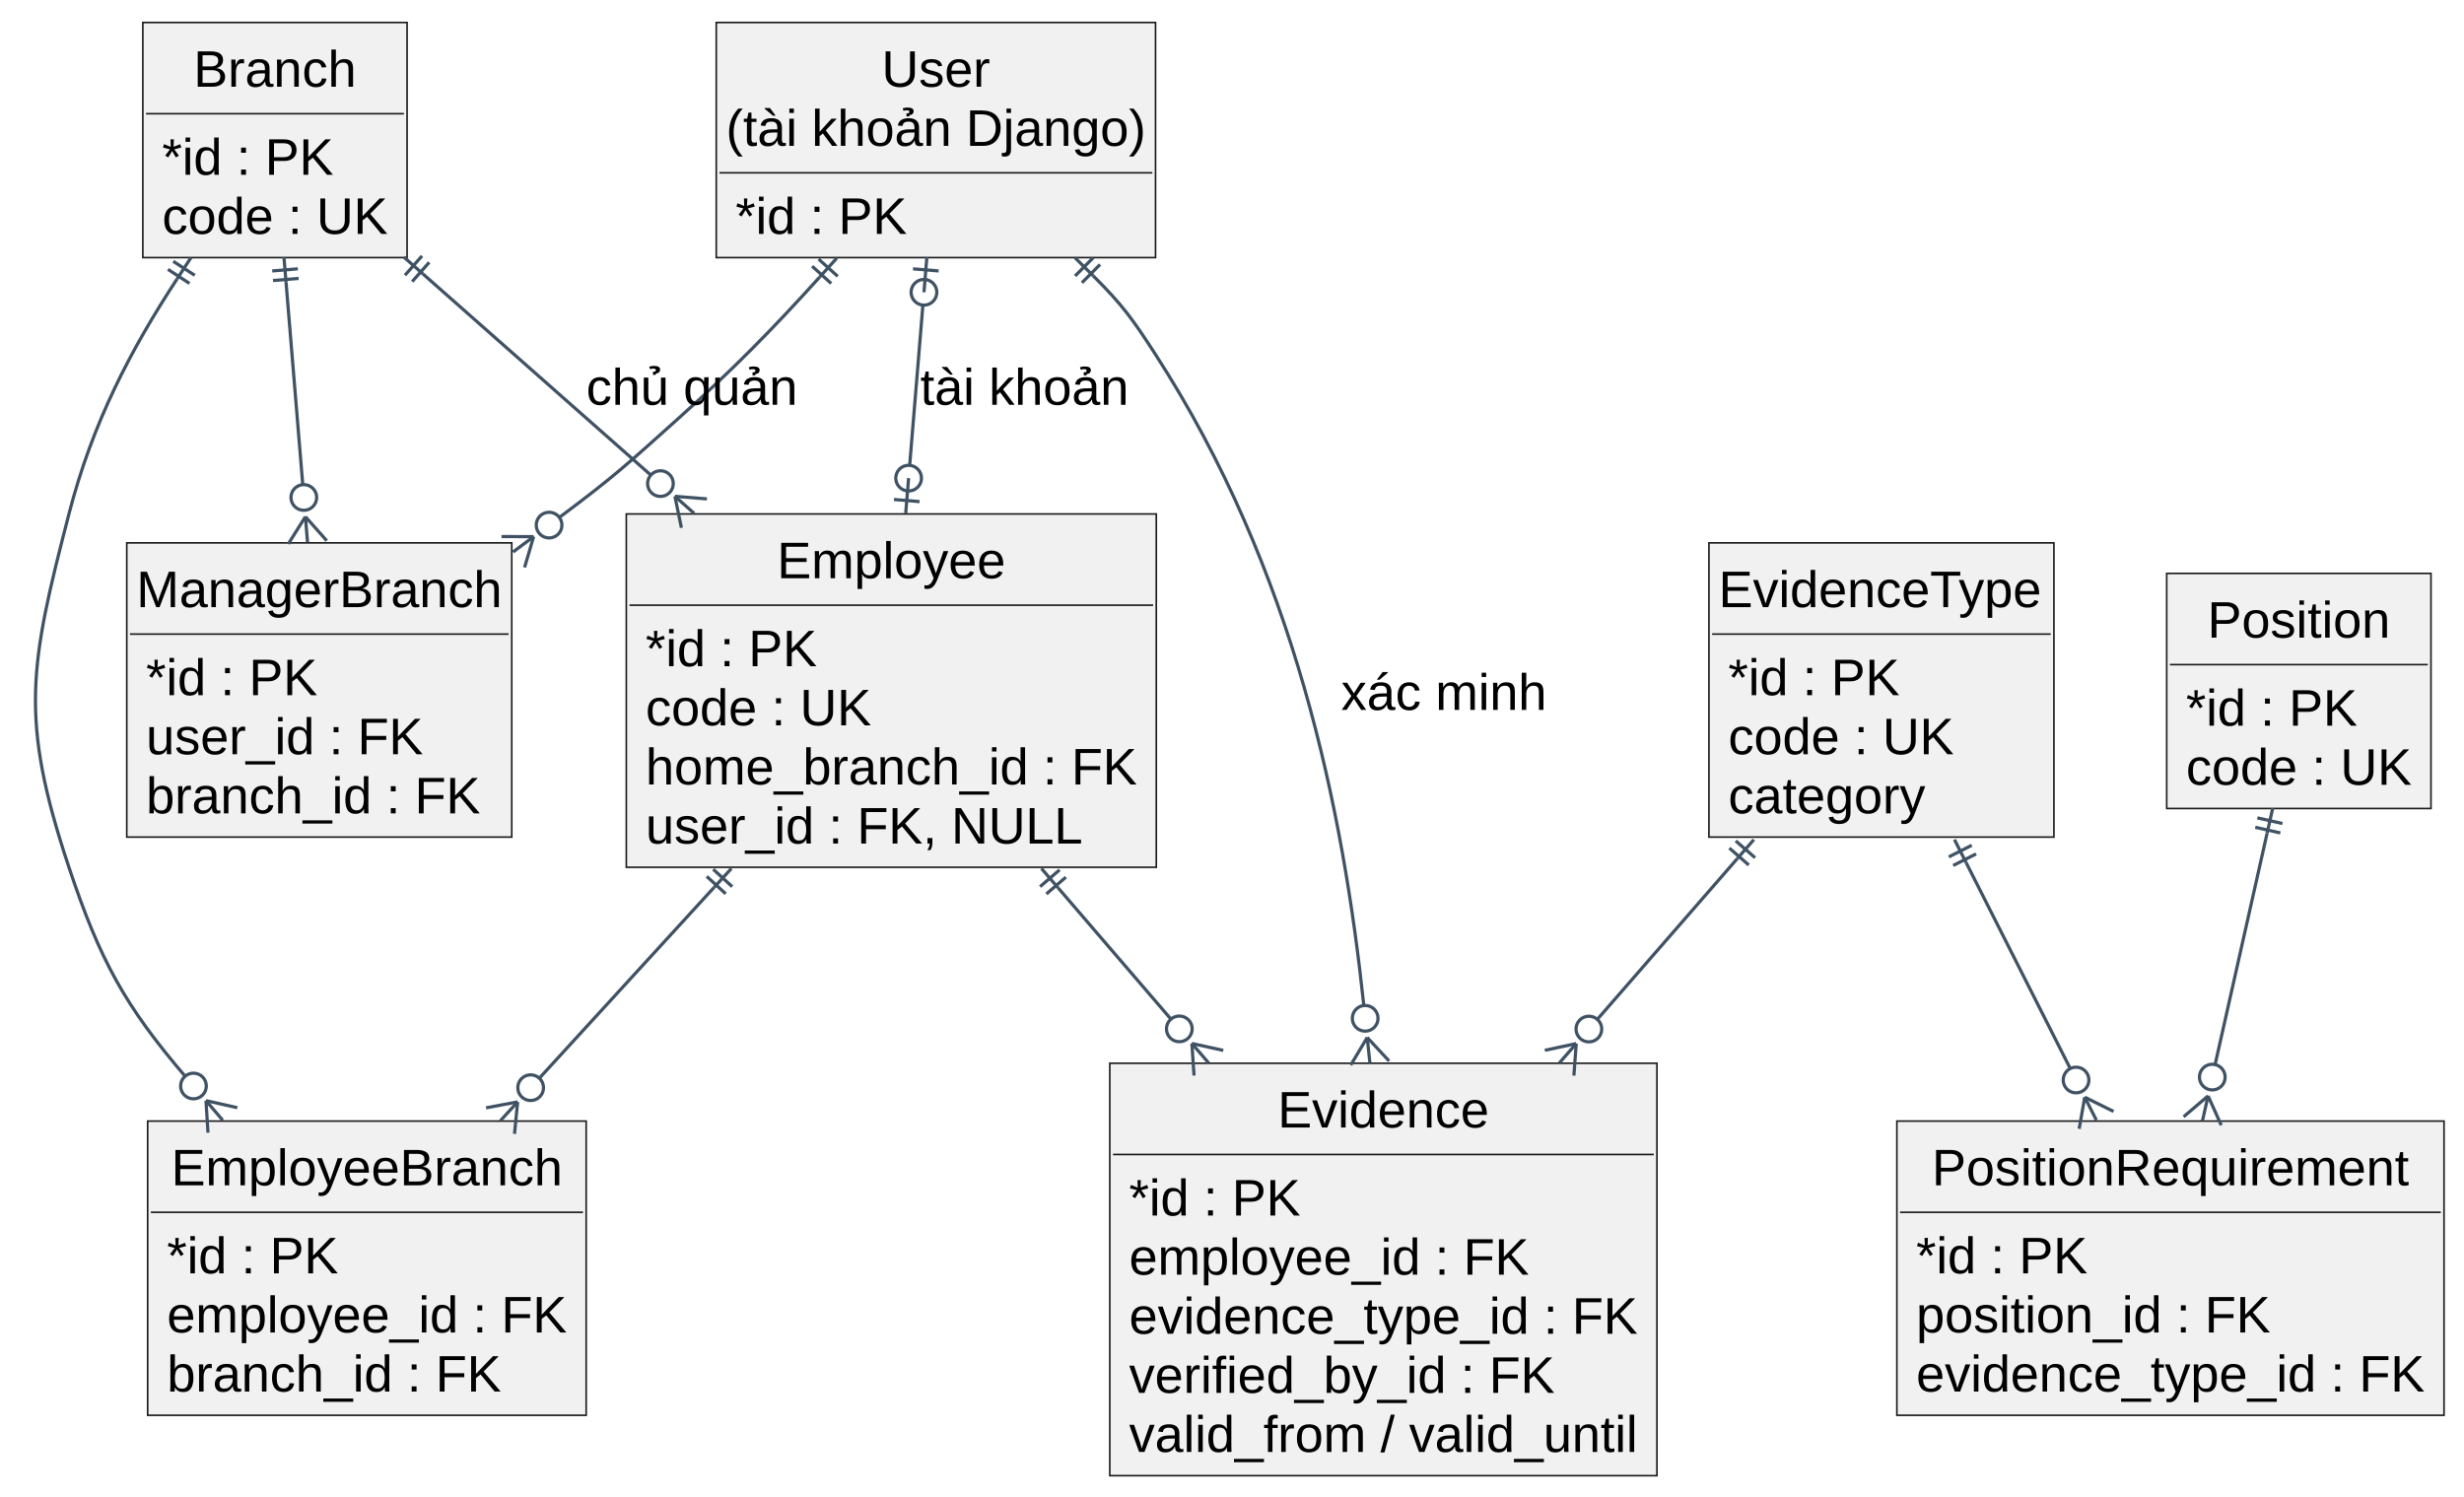
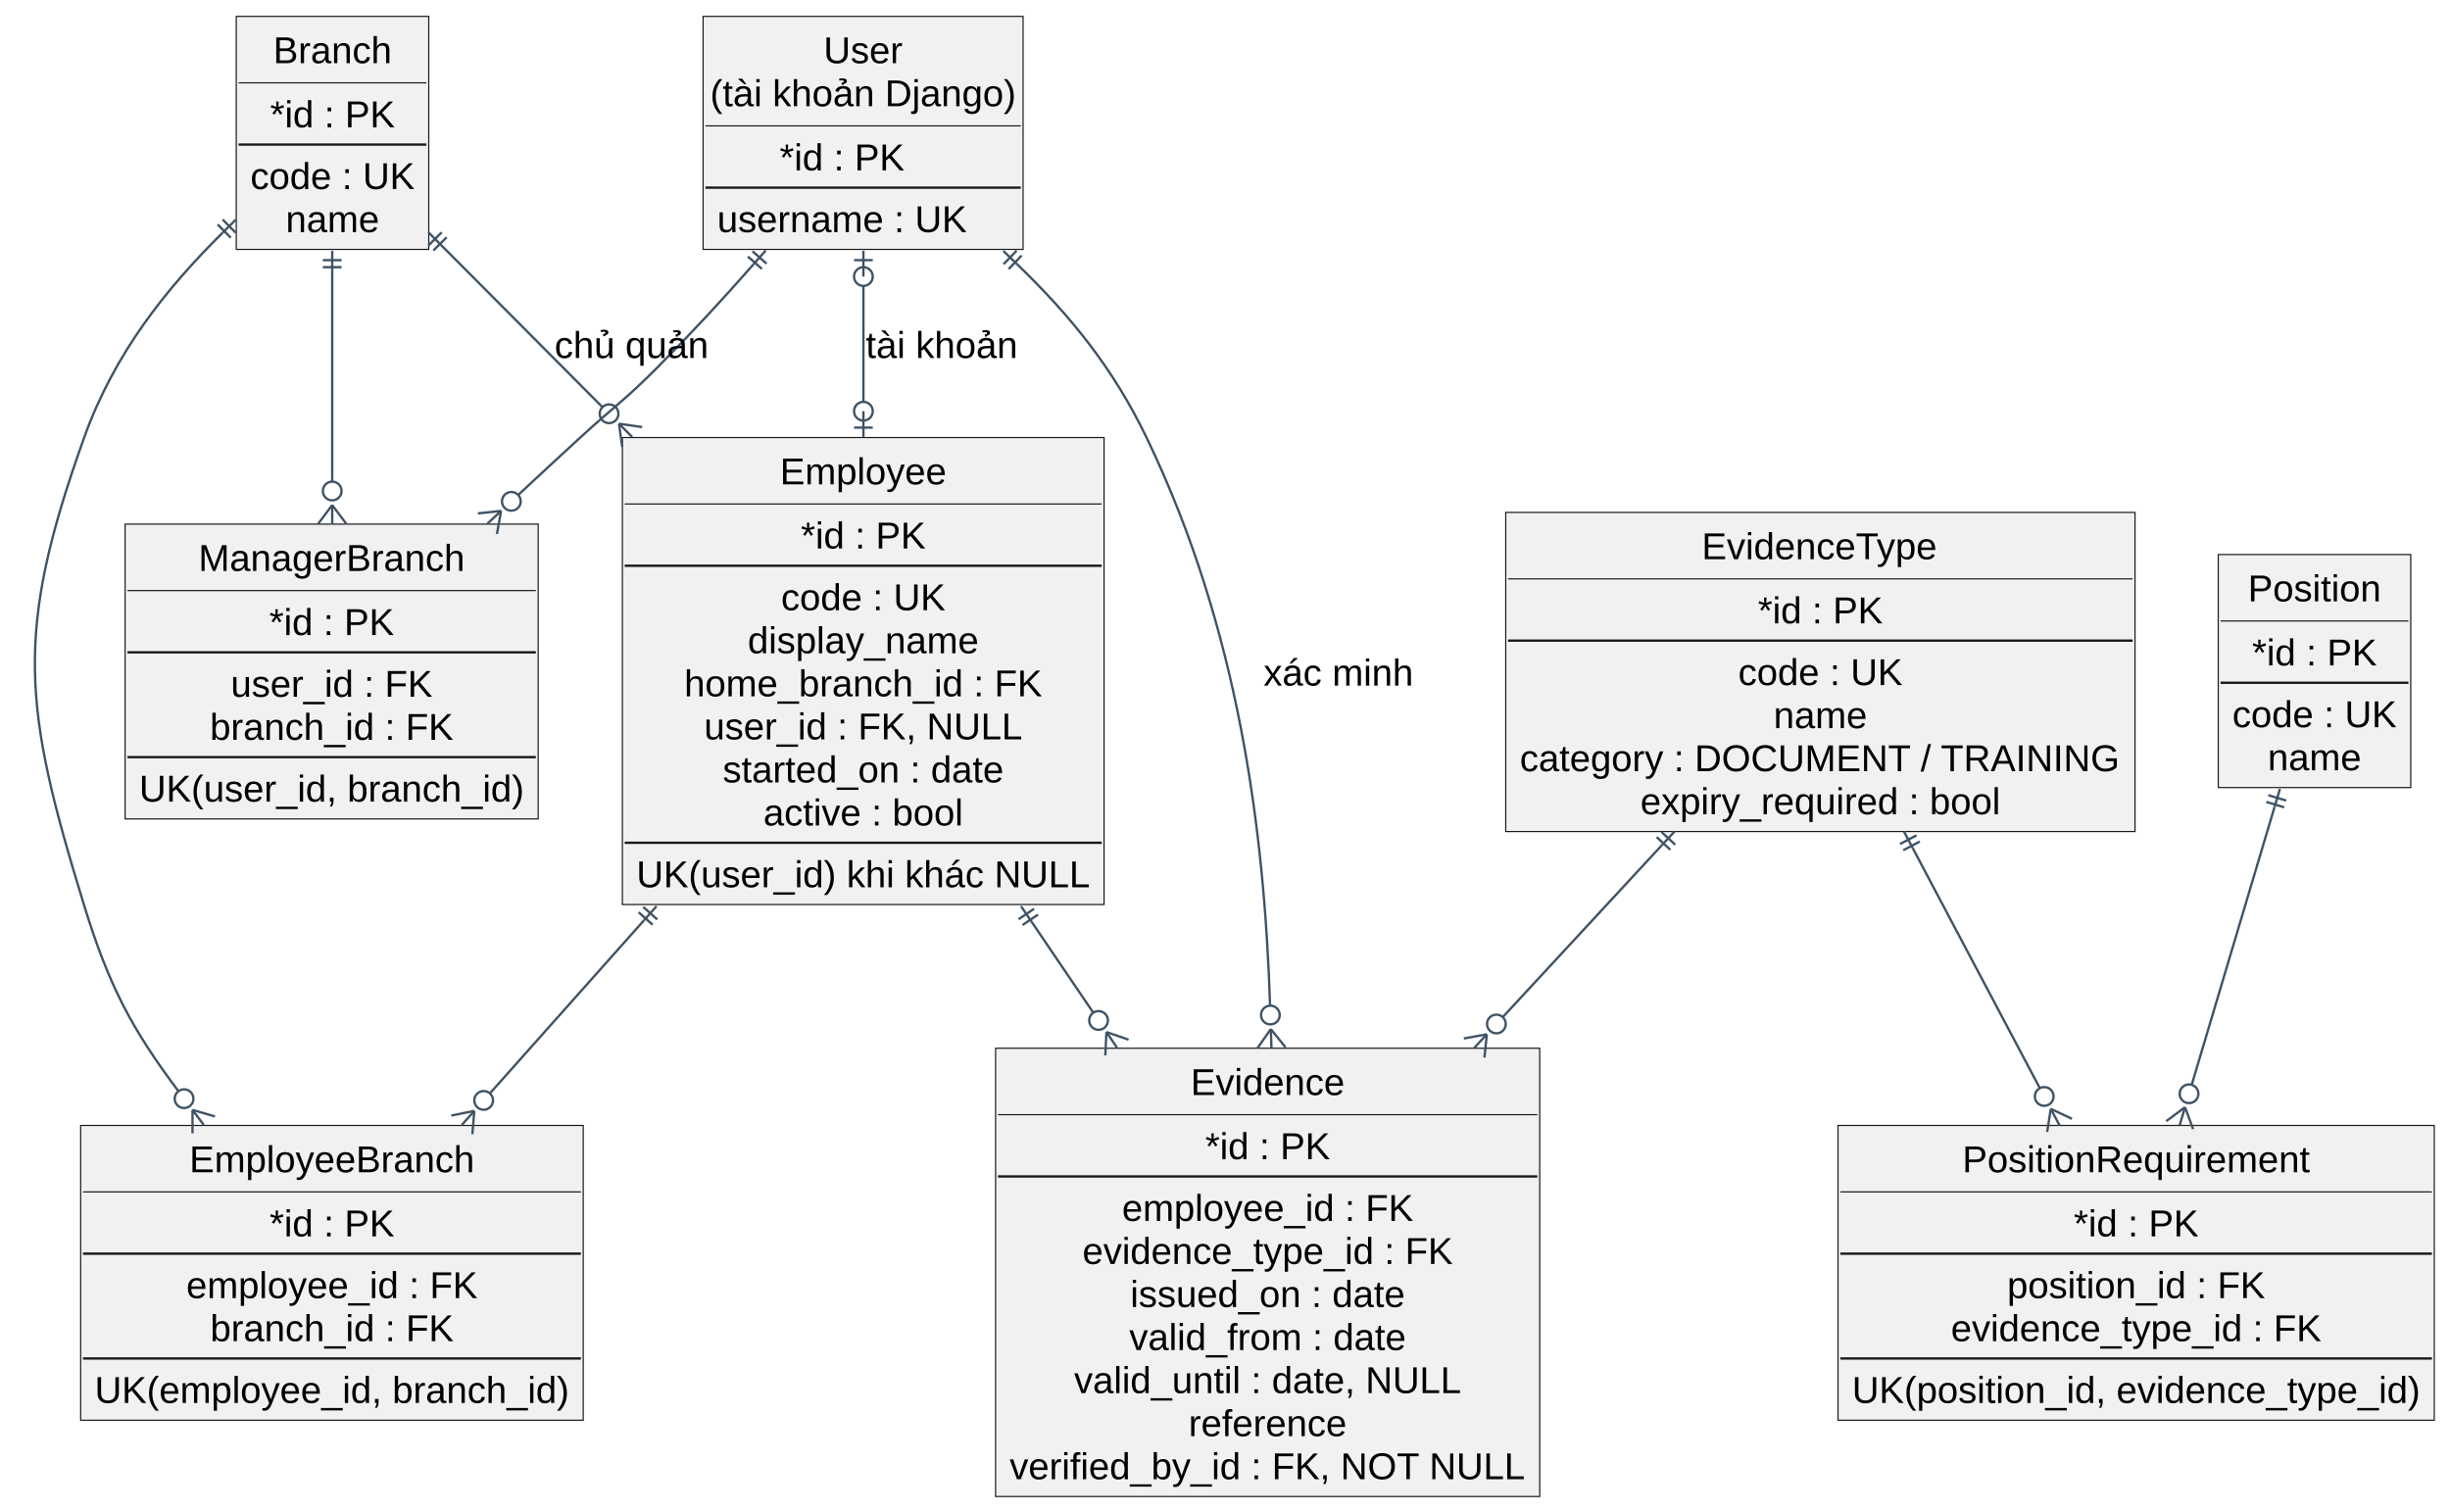
- <svg xmlns="http://www.w3.org/2000/svg" contentStyleType="text/css" data-diagram-type="CLASS" height="466px" preserveAspectRatio="none" style="width:767px;height:466px;background:#FFFFFF;" version="1.1" viewBox="0 0 767 466" width="767px" zoomAndPan="magnify">
+ <svg xmlns="http://www.w3.org/2000/svg" contentStyleType="text/css" data-diagram-type="CLASS" height="646px" preserveAspectRatio="none" style="width:1047px;height:646px;background:#FFFFFF;" version="1.1" viewBox="0 0 1047 646" width="1047px" zoomAndPan="magnify">
  <defs />
  <g>
-     <g class="entity" data-entity="U" data-source-line="16" data-uid="ent0002" id="entity_U">
-       <rect fill="#F1F1F1" height="73.195" style="stroke:#181818;stroke-width:0.5;" width="136.742" x="222.96" y="7" />
-       <text fill="#000000" font-family="Arial" font-size="16" lengthAdjust="spacing" textLength="33.781" x="274.44" y="27.008">User</text>
-       <text fill="#000000" font-family="Arial" font-size="16" lengthAdjust="spacing" textLength="130.742" x="225.96" y="45.406">(tài khoản Django)</text>
-       <line style="stroke:#181818;stroke-width:0.5;" x1="223.96" x2="358.702" y1="53.797" y2="53.797" />
-       <text fill="#000000" font-family="Arial" font-size="16" lengthAdjust="spacing" textLength="53.359" x="228.96" y="72.805">*id : PK</text>
-     </g>
-     <g class="entity" data-entity="Branch" data-source-line="19" data-uid="ent0003" id="entity_Branch">
-       <rect fill="#F1F1F1" height="73.195" style="stroke:#181818;stroke-width:0.5;" width="82.258" x="44.46" y="7" />
-       <text fill="#000000" font-family="Arial" font-size="16" lengthAdjust="spacing" textLength="50.695" x="60.241" y="27.008">Branch</text>
-       <line style="stroke:#181818;stroke-width:0.5;" x1="45.46" x2="125.718" y1="35.398" y2="35.398" />
-       <text fill="#000000" font-family="Arial" font-size="16" lengthAdjust="spacing" textLength="53.359" x="50.46" y="54.406">*id : PK</text>
-       <text fill="#000000" font-family="Arial" font-size="16" lengthAdjust="spacing" textLength="70.258" x="50.46" y="72.805">code : UK</text>
-     </g>
-     <g class="entity" data-entity="ManagerBranch" data-source-line="23" data-uid="ent0004" id="entity_ManagerBranch">
-       <rect fill="#F1F1F1" height="91.594" style="stroke:#181818;stroke-width:0.5;" width="119.844" x="39.46" y="169" />
-       <text fill="#000000" font-family="Arial" font-size="16" lengthAdjust="spacing" textLength="113.844" x="42.46" y="189.008">ManagerBranch</text>
-       <line style="stroke:#181818;stroke-width:0.5;" x1="40.46" x2="158.304" y1="197.398" y2="197.398" />
-       <text fill="#000000" font-family="Arial" font-size="16" lengthAdjust="spacing" textLength="53.359" x="45.46" y="216.406">*id : PK</text>
-       <text fill="#000000" font-family="Arial" font-size="16" lengthAdjust="spacing" textLength="86.258" x="45.46" y="234.805">user_id : FK</text>
-       <text fill="#000000" font-family="Arial" font-size="16" lengthAdjust="spacing" textLength="104.055" x="45.46" y="253.203">branch_id : FK</text>
-     </g>
-     <g class="entity" data-entity="Employee" data-source-line="28" data-uid="ent0005" id="entity_Employee">
-       <rect fill="#F1F1F1" height="109.992" style="stroke:#181818;stroke-width:0.5;" width="164.977" x="194.96" y="160" />
-       <text fill="#000000" font-family="Arial" font-size="16" lengthAdjust="spacing" textLength="71.148" x="241.874" y="180.008">Employee</text>
-       <line style="stroke:#181818;stroke-width:0.5;" x1="195.96" x2="358.937" y1="188.398" y2="188.398" />
-       <text fill="#000000" font-family="Arial" font-size="16" lengthAdjust="spacing" textLength="53.359" x="200.96" y="207.406">*id : PK</text>
-       <text fill="#000000" font-family="Arial" font-size="16" lengthAdjust="spacing" textLength="70.258" x="200.96" y="225.805">code : UK</text>
-       <text fill="#000000" font-family="Arial" font-size="16" lengthAdjust="spacing" textLength="152.977" x="200.96" y="244.203">home_branch_id : FK</text>
-       <text fill="#000000" font-family="Arial" font-size="16" lengthAdjust="spacing" textLength="136.055" x="200.96" y="262.602">user_id : FK, NULL</text>
-     </g>
-     <g class="entity" data-entity="EmployeeBranch" data-source-line="34" data-uid="ent0006" id="entity_EmployeeBranch">
-       <rect fill="#F1F1F1" height="91.594" style="stroke:#181818;stroke-width:0.5;" width="136.508" x="45.96" y="349" />
-       <text fill="#000000" font-family="Arial" font-size="16" lengthAdjust="spacing" textLength="121.844" x="53.292" y="369.008">EmployeeBranch</text>
-       <line style="stroke:#181818;stroke-width:0.5;" x1="46.96" x2="181.468" y1="377.398" y2="377.398" />
-       <text fill="#000000" font-family="Arial" font-size="16" lengthAdjust="spacing" textLength="53.359" x="51.96" y="396.406">*id : PK</text>
-       <text fill="#000000" font-family="Arial" font-size="16" lengthAdjust="spacing" textLength="124.508" x="51.96" y="414.805">employee_id : FK</text>
-       <text fill="#000000" font-family="Arial" font-size="16" lengthAdjust="spacing" textLength="104.055" x="51.96" y="433.203">branch_id : FK</text>
-     </g>
-     <g class="entity" data-entity="Evidence" data-source-line="39" data-uid="ent0007" id="entity_Evidence">
-       <rect fill="#F1F1F1" height="128.391" style="stroke:#181818;stroke-width:0.5;" width="170.32" x="345.46" y="331" />
-       <text fill="#000000" font-family="Arial" font-size="16" lengthAdjust="spacing" textLength="65.82" x="397.71" y="351.008">Evidence</text>
-       <line style="stroke:#181818;stroke-width:0.5;" x1="346.46" x2="514.78" y1="359.398" y2="359.398" />
-       <text fill="#000000" font-family="Arial" font-size="16" lengthAdjust="spacing" textLength="53.359" x="351.46" y="378.406">*id : PK</text>
-       <text fill="#000000" font-family="Arial" font-size="16" lengthAdjust="spacing" textLength="124.508" x="351.46" y="396.805">employee_id : FK</text>
-       <text fill="#000000" font-family="Arial" font-size="16" lengthAdjust="spacing" textLength="158.32" x="351.46" y="415.203">evidence_type_id : FK</text>
-       <text fill="#000000" font-family="Arial" font-size="16" lengthAdjust="spacing" textLength="132.508" x="351.46" y="433.602">verified_by_id : FK</text>
-       <text fill="#000000" font-family="Arial" font-size="16" lengthAdjust="spacing" textLength="158.297" x="351.46" y="452">valid_from / valid_until</text>
-     </g>
-     <g class="entity" data-entity="EvidenceType" data-source-line="46" data-uid="ent0008" id="entity_EvidenceType">
-       <rect fill="#F1F1F1" height="91.594" style="stroke:#181818;stroke-width:0.5;" width="107.391" x="531.96" y="169" />
-       <text fill="#000000" font-family="Arial" font-size="16" lengthAdjust="spacing" textLength="101.391" x="534.96" y="189.008">EvidenceType</text>
-       <line style="stroke:#181818;stroke-width:0.5;" x1="532.96" x2="638.351" y1="197.398" y2="197.398" />
-       <text fill="#000000" font-family="Arial" font-size="16" lengthAdjust="spacing" textLength="53.359" x="537.96" y="216.406">*id : PK</text>
-       <text fill="#000000" font-family="Arial" font-size="16" lengthAdjust="spacing" textLength="70.258" x="537.96" y="234.805">code : UK</text>
-       <text fill="#000000" font-family="Arial" font-size="16" lengthAdjust="spacing" textLength="61.367" x="537.96" y="253.203">category</text>
-     </g>
-     <g class="entity" data-entity="PositionRequirement" data-source-line="51" data-uid="ent0009" id="entity_PositionRequirement">
-       <rect fill="#F1F1F1" height="91.594" style="stroke:#181818;stroke-width:0.5;" width="170.32" x="590.46" y="349" />
-       <text fill="#000000" font-family="Arial" font-size="16" lengthAdjust="spacing" textLength="148.523" x="601.358" y="369.008">PositionRequirement</text>
-       <line style="stroke:#181818;stroke-width:0.5;" x1="591.46" x2="759.78" y1="377.398" y2="377.398" />
-       <text fill="#000000" font-family="Arial" font-size="16" lengthAdjust="spacing" textLength="53.359" x="596.46" y="396.406">*id : PK</text>
-       <text fill="#000000" font-family="Arial" font-size="16" lengthAdjust="spacing" textLength="110.281" x="596.46" y="414.805">position_id : FK</text>
-       <text fill="#000000" font-family="Arial" font-size="16" lengthAdjust="spacing" textLength="158.32" x="596.46" y="433.203">evidence_type_id : FK</text>
-     </g>
-     <g class="entity" data-entity="Position" data-source-line="56" data-uid="ent0010" id="entity_Position">
-       <rect fill="#F1F1F1" height="73.195" style="stroke:#181818;stroke-width:0.5;" width="82.258" x="674.46" y="178.5" />
-       <text fill="#000000" font-family="Arial" font-size="16" lengthAdjust="spacing" textLength="56.922" x="687.128" y="198.508">Position</text>
-       <line style="stroke:#181818;stroke-width:0.5;" x1="675.46" x2="755.718" y1="206.898" y2="206.898" />
-       <text fill="#000000" font-family="Arial" font-size="16" lengthAdjust="spacing" textLength="53.359" x="680.46" y="225.906">*id : PK</text>
-       <text fill="#000000" font-family="Arial" font-size="16" lengthAdjust="spacing" textLength="70.258" x="680.46" y="244.305">code : UK</text>
-     </g>
-     <g class="link" data-entity-1="U" data-entity-2="ManagerBranch" data-source-line="60" data-uid="lnk11" id="link_U_ManagerBranch">
-       <path codeLine="60" d="M255.105,86.304 C240.785,102.144 228.56,114.66 211.46,130 C195.35,144.44 191.337,148.236 174.127,161.076" fill="none" id="U-ManagerBranch" style="stroke:#3F5264;stroke-width:1;" />
-       <line style="stroke:#3F5264;stroke-width:1;" x1="254.82" x2="260.755" y1="80.655" y2="86.02" />
-       <line style="stroke:#3F5264;stroke-width:1;" x1="252.809" x2="258.743" y1="82.88" y2="88.245" />
-       <line style="stroke:#3F5264;stroke-width:1;" x1="255.105" x2="260.47" y1="86.304" y2="80.37" />
-       <line style="stroke:#3F5264;stroke-width:1;" x1="166.112" x2="163.288" y1="167.056" y2="176.649" />
-       <line style="stroke:#3F5264;stroke-width:1;" x1="166.112" x2="156.112" y1="167.056" y2="167.031" />
-       <line style="stroke:#3F5264;stroke-width:1;" x1="166.112" x2="159.7" y1="167.056" y2="171.84" />
-       <ellipse cx="170.921" cy="163.468" fill="none" rx="4" ry="4" style="stroke:#3F5264;stroke-width:1;" />
-     </g>
-     <g class="link" data-entity-1="Branch" data-entity-2="ManagerBranch" data-source-line="61" data-uid="lnk12" id="link_Branch_ManagerBranch">
-       <path codeLine="61" d="M89.051,88.003 C91.191,113.823 91.946,123.071 94.246,150.881" fill="none" id="Branch-ManagerBranch" style="stroke:#3F5264;stroke-width:1;" />
-       <line style="stroke:#3F5264;stroke-width:1;" x1="84.734" x2="92.707" y1="84.347" y2="83.686" />
-       <line style="stroke:#3F5264;stroke-width:1;" x1="84.982" x2="92.954" y1="87.337" y2="86.676" />
-       <line style="stroke:#3F5264;stroke-width:1;" x1="89.051" x2="88.39" y1="88.003" y2="80.03" />
-       <line style="stroke:#3F5264;stroke-width:1;" x1="95.071" x2="101.71" y1="160.847" y2="168.326" />
-       <line style="stroke:#3F5264;stroke-width:1;" x1="95.071" x2="89.75" y1="160.847" y2="169.315" />
-       <line style="stroke:#3F5264;stroke-width:1;" x1="95.071" x2="95.73" y1="160.847" y2="168.82" />
-       <ellipse cx="94.576" cy="154.868" fill="none" rx="4" ry="4" style="stroke:#3F5264;stroke-width:1;" />
-     </g>
-     <g class="link" data-entity-1="U" data-entity-2="Employee" data-source-line="62" data-uid="lnk13" id="link_U_Employee">
-       <path codeLine="62" d="M287.284,94.979 C285.375,118.089 285.327,118.761 283.167,144.861" fill="none" id="U-Employee" style="stroke:#3F5264;stroke-width:1;" />
-       <line style="stroke:#3F5264;stroke-width:1;" x1="287.614" x2="288.52" y1="90.993" y2="80.03" />
-       <ellipse cx="287.614" cy="90.993" fill="none" rx="4" ry="4" style="stroke:#3F5264;stroke-width:1;" />
-       <line style="stroke:#3F5264;stroke-width:1;" x1="284.204" x2="292.177" y1="83.687" y2="84.346" />
-       <line style="stroke:#3F5264;stroke-width:1;" x1="282.837" x2="281.93" y1="148.847" y2="159.81" />
-       <ellipse cx="282.837" cy="148.847" fill="none" rx="4" ry="4" style="stroke:#3F5264;stroke-width:1;" />
-       <line style="stroke:#3F5264;stroke-width:1;" x1="286.246" x2="278.274" y1="156.154" y2="155.494" />
-       <text fill="#000000" font-family="Arial" font-size="16" lengthAdjust="spacing" textLength="64.938" x="286.46" y="126.008">tài khoản</text>
-     </g>
-     <g class="link" data-entity-1="Branch" data-entity-2="Employee" data-source-line="63" data-uid="lnk14" id="link_Branch_Employee">
-       <path codeLine="63" d="M131.707,85.325 C157.877,108.435 173.015,121.799 202.585,147.899" fill="none" id="Branch-Employee" style="stroke:#3F5264;stroke-width:1;" />
-       <line style="stroke:#3F5264;stroke-width:1;" x1="126.061" x2="131.356" y1="85.676" y2="79.679" />
-       <line style="stroke:#3F5264;stroke-width:1;" x1="128.309" x2="133.605" y1="87.662" y2="81.665" />
-       <line style="stroke:#3F5264;stroke-width:1;" x1="131.707" x2="125.71" y1="85.325" y2="80.03" />
-       <line style="stroke:#3F5264;stroke-width:1;" x1="210.082" x2="220.05" y1="154.516" y2="155.312" />
-       <line style="stroke:#3F5264;stroke-width:1;" x1="210.082" x2="212.109" y1="154.516" y2="164.308" />
-       <line style="stroke:#3F5264;stroke-width:1;" x1="210.082" x2="216.08" y1="154.516" y2="159.81" />
-       <ellipse cx="205.584" cy="150.546" fill="none" rx="4" ry="4" style="stroke:#3F5264;stroke-width:1;" />
-       <text fill="#000000" font-family="Arial" font-size="16" lengthAdjust="spacing" textLength="65.836" x="182.46" y="126.008">chủ quản</text>
-     </g>
-     <g class="link" data-entity-1="Employee" data-entity-2="EmployeeBranch" data-source-line="64" data-uid="lnk15" id="link_Employee_EmployeeBranch">
-       <path codeLine="64" d="M222.267,276.27 C199.237,301.42 189.757,311.776 167.887,335.656" fill="none" id="Employee-EmployeeBranch" style="stroke:#3F5264;stroke-width:1;" />
-       <line style="stroke:#3F5264;stroke-width:1;" x1="222.019" x2="227.919" y1="270.619" y2="276.021" />
-       <line style="stroke:#3F5264;stroke-width:1;" x1="219.993" x2="225.893" y1="272.831" y2="278.234" />
-       <line style="stroke:#3F5264;stroke-width:1;" x1="222.267" x2="227.67" y1="276.27" y2="270.37" />
-       <line style="stroke:#3F5264;stroke-width:1;" x1="161.133" x2="160.155" y1="343.03" y2="352.982" />
-       <line style="stroke:#3F5264;stroke-width:1;" x1="161.133" x2="151.305" y1="343.03" y2="344.878" />
-       <line style="stroke:#3F5264;stroke-width:1;" x1="161.133" x2="155.73" y1="343.03" y2="348.93" />
-       <ellipse cx="165.185" cy="338.606" fill="none" rx="4" ry="4" style="stroke:#3F5264;stroke-width:1;" />
-     </g>
-     <g class="link" data-entity-1="Branch" data-entity-2="EmployeeBranch" data-source-line="65" data-uid="lnk16" id="link_Branch_EmployeeBranch">
-       <path codeLine="65" d="M55.085,86.878 C40.805,108.738 28.89,131.26 21.46,160 C9.22,207.33 6,223.62 21.46,270 C31.16,299.1 38.974,313.189 57.624,335.039" fill="none" id="Branch-EmployeeBranch" style="stroke:#3F5264;stroke-width:1;" />
-       <line style="stroke:#3F5264;stroke-width:1;" x1="53.924" x2="60.621" y1="81.341" y2="85.716" />
-       <line style="stroke:#3F5264;stroke-width:1;" x1="52.283" x2="58.98" y1="83.853" y2="88.228" />
-       <line style="stroke:#3F5264;stroke-width:1;" x1="55.085" x2="59.46" y1="86.878" y2="80.18" />
-       <line style="stroke:#3F5264;stroke-width:1;" x1="64.116" x2="73.874" y1="342.645" y2="344.835" />
-       <line style="stroke:#3F5264;stroke-width:1;" x1="64.116" x2="64.746" y1="342.645" y2="352.625" />
-       <line style="stroke:#3F5264;stroke-width:1;" x1="64.116" x2="69.31" y1="342.645" y2="348.73" />
-       <ellipse cx="60.221" cy="338.082" fill="none" rx="4" ry="4" style="stroke:#3F5264;stroke-width:1;" />
-     </g>
-     <g class="link" data-entity-1="Employee" data-entity-2="Evidence" data-source-line="66" data-uid="lnk17" id="link_Employee_Evidence">
-       <path codeLine="66" d="M329.406,276.436 C345.846,295.556 347.494,297.492 364.494,317.262" fill="none" id="Employee-Evidence" style="stroke:#3F5264;stroke-width:1;" />
-       <line style="stroke:#3F5264;stroke-width:1;" x1="323.765" x2="329.831" y1="276.011" y2="270.795" />
-       <line style="stroke:#3F5264;stroke-width:1;" x1="325.721" x2="331.787" y1="278.286" y2="273.07" />
-       <line style="stroke:#3F5264;stroke-width:1;" x1="329.406" x2="324.19" y1="276.436" y2="270.37" />
-       <line style="stroke:#3F5264;stroke-width:1;" x1="371.014" x2="380.779" y1="324.844" y2="326.998" />
-       <line style="stroke:#3F5264;stroke-width:1;" x1="371.014" x2="371.681" y1="324.844" y2="334.822" />
-       <line style="stroke:#3F5264;stroke-width:1;" x1="371.014" x2="376.23" y1="324.844" y2="330.91" />
-       <ellipse cx="367.102" cy="320.295" fill="none" rx="4" ry="4" style="stroke:#3F5264;stroke-width:1;" />
-     </g>
-     <g class="link" data-entity-1="U" data-entity-2="Evidence" data-source-line="67" data-uid="lnk18" id="link_U_Evidence">
-       <path codeLine="67" d="M340.316,85.888 C349.386,94.898 352.6,99.41 359.46,110 C403.19,177.5 418.083,252.17 424.533,313.03" fill="none" id="U-Evidence" style="stroke:#3F5264;stroke-width:1;" />
-       <line style="stroke:#3F5264;stroke-width:1;" x1="334.659" x2="340.297" y1="85.907" y2="80.231" />
-       <line style="stroke:#3F5264;stroke-width:1;" x1="336.787" x2="342.425" y1="88.021" y2="82.346" />
-       <line style="stroke:#3F5264;stroke-width:1;" x1="340.316" x2="334.64" y1="85.888" y2="80.25" />
-       <line style="stroke:#3F5264;stroke-width:1;" x1="425.587" x2="432.397" y1="322.975" y2="330.298" />
-       <line style="stroke:#3F5264;stroke-width:1;" x1="425.587" x2="420.463" y1="322.975" y2="331.562" />
-       <line style="stroke:#3F5264;stroke-width:1;" x1="425.587" x2="426.43" y1="322.975" y2="330.93" />
-       <ellipse cx="424.954" cy="317.008" fill="none" rx="4" ry="4" style="stroke:#3F5264;stroke-width:1;" />
-       <text fill="#000000" font-family="Arial" font-size="16" lengthAdjust="spacing" textLength="64.023" x="417.46" y="221.008">xác minh</text>
-     </g>
-     <g class="link" data-entity-1="EvidenceType" data-entity-2="Evidence" data-source-line="68" data-uid="lnk19" id="link_EvidenceType_Evidence">
-       <path codeLine="68" d="M540.687,267.413 C522.307,288.524 517.199,294.384 497.219,317.334" fill="none" id="EvidenceType-Evidence" style="stroke:#3F5264;stroke-width:1;" />
-       <line style="stroke:#3F5264;stroke-width:1;" x1="540.297" x2="546.33" y1="261.77" y2="267.023" />
-       <line style="stroke:#3F5264;stroke-width:1;" x1="538.327" x2="544.36" y1="264.033" y2="269.286" />
-       <line style="stroke:#3F5264;stroke-width:1;" x1="540.687" x2="545.94" y1="267.413" y2="261.38" />
-       <line style="stroke:#3F5264;stroke-width:1;" x1="490.653" x2="489.925" y1="324.876" y2="334.85" />
-       <line style="stroke:#3F5264;stroke-width:1;" x1="490.653" x2="480.875" y1="324.876" y2="326.97" />
-       <line style="stroke:#3F5264;stroke-width:1;" x1="490.653" x2="485.4" y1="324.876" y2="330.91" />
-       <ellipse cx="494.593" cy="320.351" fill="none" rx="4" ry="4" style="stroke:#3F5264;stroke-width:1;" />
-     </g>
-     <g class="link" data-entity-1="EvidenceType" data-entity-2="PositionRequirement" data-source-line="69" data-uid="lnk20" id="link_EvidenceType_PositionRequirement">
-       <path codeLine="69" d="M612.01,268.519 C625.55,295.299 630.896,305.878 644.436,332.648" fill="none" id="EvidenceType-PositionRequirement" style="stroke:#3F5264;stroke-width:1;" />
-       <line style="stroke:#3F5264;stroke-width:1;" x1="606.635" x2="613.774" y1="266.755" y2="263.145" />
-       <line style="stroke:#3F5264;stroke-width:1;" x1="607.989" x2="615.128" y1="269.432" y2="265.822" />
-       <line style="stroke:#3F5264;stroke-width:1;" x1="612.01" x2="608.4" y1="268.519" y2="261.38" />
-       <line style="stroke:#3F5264;stroke-width:1;" x1="648.949" x2="657.914" y1="341.571" y2="346.002" />
-       <line style="stroke:#3F5264;stroke-width:1;" x1="648.949" x2="647.206" y1="341.571" y2="351.418" />
-       <line style="stroke:#3F5264;stroke-width:1;" x1="648.949" x2="652.56" y1="341.571" y2="348.71" />
-       <ellipse cx="646.241" cy="336.217" fill="none" rx="4" ry="4" style="stroke:#3F5264;stroke-width:1;" />
-     </g>
-     <g class="link" data-entity-1="Position" data-entity-2="PositionRequirement" data-source-line="70" data-uid="lnk21" id="link_Position_PositionRequirement">
-       <path codeLine="70" d="M705.707,259.396 C699.417,287.396 696.305,301.228 689.525,331.408" fill="none" id="Position-PositionRequirement" style="stroke:#3F5264;stroke-width:1;" />
-       <line style="stroke:#3F5264;stroke-width:1;" x1="702.681" x2="710.486" y1="254.616" y2="256.37" />
-       <line style="stroke:#3F5264;stroke-width:1;" x1="702.023" x2="709.828" y1="257.543" y2="259.296" />
-       <line style="stroke:#3F5264;stroke-width:1;" x1="705.707" x2="707.46" y1="259.396" y2="251.59" />
-       <line style="stroke:#3F5264;stroke-width:1;" x1="687.333" x2="691.434" y1="341.164" y2="350.285" />
-       <line style="stroke:#3F5264;stroke-width:1;" x1="687.333" x2="679.726" y1="341.164" y2="347.655" />
-       <line style="stroke:#3F5264;stroke-width:1;" x1="687.333" x2="685.58" y1="341.164" y2="348.97" />
-       <ellipse cx="688.649" cy="335.31" fill="none" rx="4" ry="4" style="stroke:#3F5264;stroke-width:1;" />
+     <g class="entity" data-entity="U" data-source-line="19" data-uid="ent0002" id="entity_U">
+       <rect fill="#F1F1F1" height="99.594" style="stroke:#181818;stroke-width:0.5;" width="136.742" x="300.47" y="7" />
+       <text fill="#000000" font-family="Arial" font-size="16" lengthAdjust="spacing" textLength="33.781" x="351.95" y="27.008">User</text>
+       <text fill="#000000" font-family="Arial" font-size="16" lengthAdjust="spacing" textLength="130.742" x="303.47" y="45.406">(tài khoản Django)</text>
+       <line style="stroke:#181818;stroke-width:0.5;" x1="301.47" x2="436.212" y1="53.797" y2="53.797" />
+       <text fill="#000000" font-family="Arial" font-size="16" lengthAdjust="spacing" textLength="53.359" x="333.146" y="72.805">*id : PK</text>
+       <line style="stroke:#181818;stroke-width:1;" x1="301.47" x2="436.212" y1="80.195" y2="80.195" />
+       <text fill="#000000" font-family="Arial" font-size="16" lengthAdjust="spacing" textLength="106.711" x="306.47" y="99.203">username : UK</text>
+     </g>
+     <g class="entity" data-entity="Branch" data-source-line="24" data-uid="ent0003" id="entity_Branch">
+       <rect fill="#F1F1F1" height="99.594" style="stroke:#181818;stroke-width:0.5;" width="82.258" x="100.97" y="7" />
+       <text fill="#000000" font-family="Arial" font-size="16" lengthAdjust="spacing" textLength="50.695" x="116.751" y="27.008">Branch</text>
+       <line style="stroke:#181818;stroke-width:0.5;" x1="101.97" x2="182.228" y1="35.398" y2="35.398" />
+       <text fill="#000000" font-family="Arial" font-size="16" lengthAdjust="spacing" textLength="53.359" x="115.419" y="54.406">*id : PK</text>
+       <line style="stroke:#181818;stroke-width:1;" x1="101.97" x2="182.228" y1="61.797" y2="61.797" />
+       <text fill="#000000" font-family="Arial" font-size="16" lengthAdjust="spacing" textLength="70.258" x="106.97" y="80.805">code : UK</text>
+       <text fill="#000000" font-family="Arial" font-size="16" lengthAdjust="spacing" textLength="40.023" x="122.087" y="99.203">name</text>
+     </g>
+     <g class="entity" data-entity="ManagerBranch" data-source-line="30" data-uid="ent0004" id="entity_ManagerBranch">
+       <rect fill="#F1F1F1" height="125.992" style="stroke:#181818;stroke-width:0.5;" width="176.523" x="53.47" y="224" />
+       <text fill="#000000" font-family="Arial" font-size="16" lengthAdjust="spacing" textLength="113.844" x="84.81" y="244.008">ManagerBranch</text>
+       <line style="stroke:#181818;stroke-width:0.5;" x1="54.47" x2="228.993" y1="252.398" y2="252.398" />
+       <text fill="#000000" font-family="Arial" font-size="16" lengthAdjust="spacing" textLength="53.359" x="115.052" y="271.406">*id : PK</text>
+       <line style="stroke:#181818;stroke-width:1;" x1="54.47" x2="228.993" y1="278.797" y2="278.797" />
+       <text fill="#000000" font-family="Arial" font-size="16" lengthAdjust="spacing" textLength="86.258" x="98.603" y="297.805">user_id : FK</text>
+       <text fill="#000000" font-family="Arial" font-size="16" lengthAdjust="spacing" textLength="104.055" x="89.704" y="316.203">branch_id : FK</text>
+       <line style="stroke:#181818;stroke-width:1;" x1="54.47" x2="228.993" y1="323.594" y2="323.594" />
+       <text fill="#000000" font-family="Arial" font-size="16" lengthAdjust="spacing" textLength="164.523" x="59.47" y="342.602">UK(user_id, branch_id)</text>
+     </g>
+     <g class="entity" data-entity="Employee" data-source-line="38" data-uid="ent0005" id="entity_Employee">
+       <rect fill="#F1F1F1" height="199.586" style="stroke:#181818;stroke-width:0.5;" width="205.852" x="265.97" y="187" />
+       <text fill="#000000" font-family="Arial" font-size="16" lengthAdjust="spacing" textLength="71.148" x="333.322" y="207.008">Employee</text>
+       <line style="stroke:#181818;stroke-width:0.5;" x1="266.97" x2="470.822" y1="215.398" y2="215.398" />
+       <text fill="#000000" font-family="Arial" font-size="16" lengthAdjust="spacing" textLength="53.359" x="342.216" y="234.406">*id : PK</text>
+       <line style="stroke:#181818;stroke-width:1;" x1="266.97" x2="470.822" y1="241.797" y2="241.797" />
+       <text fill="#000000" font-family="Arial" font-size="16" lengthAdjust="spacing" textLength="70.258" x="333.767" y="260.805">code : UK</text>
+       <text fill="#000000" font-family="Arial" font-size="16" lengthAdjust="spacing" textLength="98.727" x="319.533" y="279.203">display_name</text>
+       <text fill="#000000" font-family="Arial" font-size="16" lengthAdjust="spacing" textLength="152.977" x="292.408" y="297.602">home_branch_id : FK</text>
+       <text fill="#000000" font-family="Arial" font-size="16" lengthAdjust="spacing" textLength="136.055" x="300.868" y="316">user_id : FK, NULL</text>
+       <text fill="#000000" font-family="Arial" font-size="16" lengthAdjust="spacing" textLength="120.086" x="308.853" y="334.398">started_on : date</text>
+       <text fill="#000000" font-family="Arial" font-size="16" lengthAdjust="spacing" textLength="85.383" x="326.204" y="352.797">active : bool</text>
+       <line style="stroke:#181818;stroke-width:1;" x1="266.97" x2="470.822" y1="360.188" y2="360.188" />
+       <text fill="#000000" font-family="Arial" font-size="16" lengthAdjust="spacing" textLength="193.852" x="271.97" y="379.195">UK(user_id) khi khác NULL</text>
+     </g>
+     <g class="entity" data-entity="EmployeeBranch" data-source-line="50" data-uid="ent0006" id="entity_EmployeeBranch">
+       <rect fill="#F1F1F1" height="125.992" style="stroke:#181818;stroke-width:0.5;" width="214.773" x="34.47" y="481" />
+       <text fill="#000000" font-family="Arial" font-size="16" lengthAdjust="spacing" textLength="121.844" x="80.935" y="501.008">EmployeeBranch</text>
+       <line style="stroke:#181818;stroke-width:0.5;" x1="35.47" x2="248.243" y1="509.398" y2="509.398" />
+       <text fill="#000000" font-family="Arial" font-size="16" lengthAdjust="spacing" textLength="53.359" x="115.177" y="528.406">*id : PK</text>
+       <line style="stroke:#181818;stroke-width:1;" x1="35.47" x2="248.243" y1="535.797" y2="535.797" />
+       <text fill="#000000" font-family="Arial" font-size="16" lengthAdjust="spacing" textLength="124.508" x="79.603" y="554.805">employee_id : FK</text>
+       <text fill="#000000" font-family="Arial" font-size="16" lengthAdjust="spacing" textLength="104.055" x="89.829" y="573.203">branch_id : FK</text>
+       <line style="stroke:#181818;stroke-width:1;" x1="35.47" x2="248.243" y1="580.594" y2="580.594" />
+       <text fill="#000000" font-family="Arial" font-size="16" lengthAdjust="spacing" textLength="202.773" x="40.47" y="599.602">UK(employee_id, branch_id)</text>
+     </g>
+     <g class="entity" data-entity="Evidence" data-source-line="58" data-uid="ent0007" id="entity_Evidence">
+       <rect fill="#F1F1F1" height="191.586" style="stroke:#181818;stroke-width:0.5;" width="232.523" x="425.47" y="448" />
+       <text fill="#000000" font-family="Arial" font-size="16" lengthAdjust="spacing" textLength="65.82" x="508.822" y="468.008">Evidence</text>
+       <line style="stroke:#181818;stroke-width:0.5;" x1="426.47" x2="656.993" y1="476.398" y2="476.398" />
+       <text fill="#000000" font-family="Arial" font-size="16" lengthAdjust="spacing" textLength="53.359" x="515.052" y="495.406">*id : PK</text>
+       <line style="stroke:#181818;stroke-width:1;" x1="426.47" x2="656.993" y1="502.797" y2="502.797" />
+       <text fill="#000000" font-family="Arial" font-size="16" lengthAdjust="spacing" textLength="124.508" x="479.478" y="521.805">employee_id : FK</text>
+       <text fill="#000000" font-family="Arial" font-size="16" lengthAdjust="spacing" textLength="158.32" x="462.572" y="540.203">evidence_type_id : FK</text>
+       <text fill="#000000" font-family="Arial" font-size="16" lengthAdjust="spacing" textLength="117.422" x="483.021" y="558.602">issued_on : date</text>
+       <text fill="#000000" font-family="Arial" font-size="16" lengthAdjust="spacing" textLength="118.281" x="482.591" y="577">valid_from : date</text>
+       <text fill="#000000" font-family="Arial" font-size="16" lengthAdjust="spacing" textLength="165.43" x="459.017" y="595.398">valid_until : date, NULL</text>
+       <text fill="#000000" font-family="Arial" font-size="16" lengthAdjust="spacing" textLength="67.594" x="507.935" y="613.797">reference</text>
+       <text fill="#000000" font-family="Arial" font-size="16" lengthAdjust="spacing" textLength="220.523" x="431.47" y="632.195">verified_by_id : FK, NOT NULL</text>
+     </g>
+     <g class="entity" data-entity="EvidenceType" data-source-line="69" data-uid="ent0008" id="entity_EvidenceType">
+       <rect fill="#F1F1F1" height="136.391" style="stroke:#181818;stroke-width:0.5;" width="268.922" x="643.47" y="219" />
+       <text fill="#000000" font-family="Arial" font-size="16" lengthAdjust="spacing" textLength="101.391" x="727.236" y="239.008">EvidenceType</text>
+       <line style="stroke:#181818;stroke-width:0.5;" x1="644.47" x2="911.392" y1="247.398" y2="247.398" />
+       <text fill="#000000" font-family="Arial" font-size="16" lengthAdjust="spacing" textLength="53.359" x="751.251" y="266.406">*id : PK</text>
+       <line style="stroke:#181818;stroke-width:1;" x1="644.47" x2="911.392" y1="273.797" y2="273.797" />
+       <text fill="#000000" font-family="Arial" font-size="16" lengthAdjust="spacing" textLength="70.258" x="742.802" y="292.805">code : UK</text>
+       <text fill="#000000" font-family="Arial" font-size="16" lengthAdjust="spacing" textLength="40.023" x="757.919" y="311.203">name</text>
+       <text fill="#000000" font-family="Arial" font-size="16" lengthAdjust="spacing" textLength="256.922" x="649.47" y="329.602">category : DOCUMENT / TRAINING</text>
+       <text fill="#000000" font-family="Arial" font-size="16" lengthAdjust="spacing" textLength="153.867" x="700.997" y="348">expiry_required : bool</text>
+     </g>
+     <g class="entity" data-entity="PositionRequirement" data-source-line="77" data-uid="ent0009" id="entity_PositionRequirement">
+       <rect fill="#F1F1F1" height="125.992" style="stroke:#181818;stroke-width:0.5;" width="254.812" x="785.47" y="481" />
+       <text fill="#000000" font-family="Arial" font-size="16" lengthAdjust="spacing" textLength="148.523" x="838.615" y="501.008">PositionRequirement</text>
+       <line style="stroke:#181818;stroke-width:0.5;" x1="786.47" x2="1039.283" y1="509.398" y2="509.398" />
+       <text fill="#000000" font-family="Arial" font-size="16" lengthAdjust="spacing" textLength="53.359" x="886.197" y="528.406">*id : PK</text>
+       <line style="stroke:#181818;stroke-width:1;" x1="786.47" x2="1039.283" y1="535.797" y2="535.797" />
+       <text fill="#000000" font-family="Arial" font-size="16" lengthAdjust="spacing" textLength="110.281" x="857.736" y="554.805">position_id : FK</text>
+       <text fill="#000000" font-family="Arial" font-size="16" lengthAdjust="spacing" textLength="158.32" x="833.716" y="573.203">evidence_type_id : FK</text>
+       <line style="stroke:#181818;stroke-width:1;" x1="786.47" x2="1039.283" y1="580.594" y2="580.594" />
+       <text fill="#000000" font-family="Arial" font-size="16" lengthAdjust="spacing" textLength="242.812" x="791.47" y="599.602">UK(position_id, evidence_type_id)</text>
+     </g>
+     <g class="entity" data-entity="Position" data-source-line="85" data-uid="ent0010" id="entity_Position">
+       <rect fill="#F1F1F1" height="99.594" style="stroke:#181818;stroke-width:0.5;" width="82.258" x="947.97" y="237" />
+       <text fill="#000000" font-family="Arial" font-size="16" lengthAdjust="spacing" textLength="56.922" x="960.638" y="257.008">Position</text>
+       <line style="stroke:#181818;stroke-width:0.5;" x1="948.97" x2="1029.228" y1="265.398" y2="265.398" />
+       <text fill="#000000" font-family="Arial" font-size="16" lengthAdjust="spacing" textLength="53.359" x="962.419" y="284.406">*id : PK</text>
+       <line style="stroke:#181818;stroke-width:1;" x1="948.97" x2="1029.228" y1="291.797" y2="291.797" />
+       <text fill="#000000" font-family="Arial" font-size="16" lengthAdjust="spacing" textLength="70.258" x="953.97" y="310.805">code : UK</text>
+       <text fill="#000000" font-family="Arial" font-size="16" lengthAdjust="spacing" textLength="40.023" x="969.087" y="329.203">name</text>
+     </g>
+     <g class="link" data-entity-1="U" data-entity-2="ManagerBranch" data-source-line="91" data-uid="lnk11" id="link_U_ManagerBranch">
+       <path codeLine="91" d="M321.941,113.032 C307.631,129.272 296.57,141.22 280.97,157 C267.03,171.09 262.55,173.57 247.97,187 C235.1,198.86 234.567,199.306 221.447,211.536" fill="none" id="U-ManagerBranch" style="stroke:#3F5264;stroke-width:1;" />
+       <line style="stroke:#3F5264;stroke-width:1;" x1="321.584" x2="327.587" y1="107.387" y2="112.676" />
+       <line style="stroke:#3F5264;stroke-width:1;" x1="319.601" x2="325.603" y1="109.638" y2="114.926" />
+       <line style="stroke:#3F5264;stroke-width:1;" x1="321.941" x2="327.23" y1="113.032" y2="107.03" />
+       <line style="stroke:#3F5264;stroke-width:1;" x1="214.132" x2="212.371" y1="218.355" y2="228.199" />
+       <line style="stroke:#3F5264;stroke-width:1;" x1="214.132" x2="204.189" y1="218.355" y2="219.421" />
+       <line style="stroke:#3F5264;stroke-width:1;" x1="214.132" x2="208.28" y1="218.355" y2="223.81" />
+       <ellipse cx="218.521" cy="214.264" fill="none" rx="4" ry="4" style="stroke:#3F5264;stroke-width:1;" />
+     </g>
+     <g class="link" data-entity-1="Branch" data-entity-2="ManagerBranch" data-source-line="92" data-uid="lnk12" id="link_Branch_ManagerBranch">
+       <path codeLine="92" d="M141.97,115.19 C141.97,149.36 141.97,169.16 141.97,205.85" fill="none" id="Branch-ManagerBranch" style="stroke:#3F5264;stroke-width:1;" />
+       <line style="stroke:#3F5264;stroke-width:1;" x1="137.97" x2="145.97" y1="111.19" y2="111.19" />
+       <line style="stroke:#3F5264;stroke-width:1;" x1="137.97" x2="145.97" y1="114.19" y2="114.19" />
+       <line style="stroke:#3F5264;stroke-width:1;" x1="141.97" x2="141.97" y1="115.19" y2="107.19" />
+       <line style="stroke:#3F5264;stroke-width:1;" x1="141.97" x2="147.97" y1="215.85" y2="223.85" />
+       <line style="stroke:#3F5264;stroke-width:1;" x1="141.97" x2="135.97" y1="215.85" y2="223.85" />
+       <line style="stroke:#3F5264;stroke-width:1;" x1="141.97" x2="141.97" y1="215.85" y2="223.85" />
+       <ellipse cx="141.97" cy="209.85" fill="none" rx="4" ry="4" style="stroke:#3F5264;stroke-width:1;" />
+     </g>
+     <g class="link" data-entity-1="U" data-entity-2="Employee" data-source-line="93" data-uid="lnk13" id="link_U_Employee">
+       <path codeLine="93" d="M368.97,122.19 C368.97,145.49 368.97,144.21 368.97,171.75" fill="none" id="U-Employee" style="stroke:#3F5264;stroke-width:1;" />
+       <line style="stroke:#3F5264;stroke-width:1;" x1="368.97" x2="368.97" y1="118.19" y2="107.19" />
+       <ellipse cx="368.97" cy="118.19" fill="none" rx="4" ry="4" style="stroke:#3F5264;stroke-width:1;" />
+       <line style="stroke:#3F5264;stroke-width:1;" x1="364.97" x2="372.97" y1="111.19" y2="111.19" />
+       <line style="stroke:#3F5264;stroke-width:1;" x1="368.97" x2="368.97" y1="175.75" y2="186.75" />
+       <ellipse cx="368.97" cy="175.75" fill="none" rx="4" ry="4" style="stroke:#3F5264;stroke-width:1;" />
+       <line style="stroke:#3F5264;stroke-width:1;" x1="372.97" x2="364.97" y1="182.75" y2="182.75" />
+       <text fill="#000000" font-family="Arial" font-size="16" lengthAdjust="spacing" textLength="64.938" x="369.97" y="153.008">tài khoản</text>
+     </g>
+     <g class="link" data-entity-1="Branch" data-entity-2="Employee" data-source-line="94" data-uid="lnk14" id="link_Branch_Employee">
+       <path codeLine="94" d="M188.724,104.96 C213.124,129.47 226.851,143.253 257.461,174.003" fill="none" id="Branch-Employee" style="stroke:#3F5264;stroke-width:1;" />
+       <line style="stroke:#3F5264;stroke-width:1;" x1="183.067" x2="188.737" y1="104.947" y2="99.303" />
+       <line style="stroke:#3F5264;stroke-width:1;" x1="185.184" x2="190.853" y1="107.073" y2="101.429" />
+       <line style="stroke:#3F5264;stroke-width:1;" x1="188.724" x2="183.08" y1="104.96" y2="99.29" />
+       <line style="stroke:#3F5264;stroke-width:1;" x1="264.516" x2="274.412" y1="181.09" y2="182.527" />
+       <line style="stroke:#3F5264;stroke-width:1;" x1="264.516" x2="265.908" y1="181.09" y2="190.993" />
+       <line style="stroke:#3F5264;stroke-width:1;" x1="264.516" x2="270.16" y1="181.09" y2="186.76" />
+       <ellipse cx="260.283" cy="176.838" fill="none" rx="4" ry="4" style="stroke:#3F5264;stroke-width:1;" />
+       <text fill="#000000" font-family="Arial" font-size="16" lengthAdjust="spacing" textLength="65.836" x="236.97" y="153.008">chủ quản</text>
+     </g>
+     <g class="link" data-entity-1="Employee" data-entity-2="EmployeeBranch" data-source-line="95" data-uid="lnk15" id="link_Employee_EmployeeBranch">
+       <path codeLine="95" d="M275.24,393.295 C247.23,424.755 234.359,439.216 209.35,467.306" fill="none" id="Employee-EmployeeBranch" style="stroke:#3F5264;stroke-width:1;" />
+       <line style="stroke:#3F5264;stroke-width:1;" x1="274.913" x2="280.888" y1="387.648" y2="392.967" />
+       <line style="stroke:#3F5264;stroke-width:1;" x1="272.918" x2="278.893" y1="389.888" y2="395.208" />
+       <line style="stroke:#3F5264;stroke-width:1;" x1="275.24" x2="280.56" y1="393.295" y2="387.32" />
+       <line style="stroke:#3F5264;stroke-width:1;" x1="202.7" x2="201.861" y1="474.775" y2="484.74" />
+       <line style="stroke:#3F5264;stroke-width:1;" x1="202.7" x2="192.899" y1="474.775" y2="476.76" />
+       <line style="stroke:#3F5264;stroke-width:1;" x1="202.7" x2="197.38" y1="474.775" y2="480.75" />
+       <ellipse cx="206.69" cy="470.294" fill="none" rx="4" ry="4" style="stroke:#3F5264;stroke-width:1;" />
+     </g>
+     <g class="link" data-entity-1="Branch" data-entity-2="EmployeeBranch" data-source-line="96" data-uid="lnk16" id="link_Branch_EmployeeBranch">
+       <path codeLine="96" d="M95.116,99.48 C71.176,123.189 48.92,150.84 35.97,187 C6,270.68 9.84,302.04 35.97,387 C46.37,420.8 56.051,439.457 76.261,466.367" fill="none" id="Branch-EmployeeBranch" style="stroke:#3F5264;stroke-width:1;" />
+       <line style="stroke:#3F5264;stroke-width:1;" x1="95.143" x2="100.773" y1="93.823" y2="99.507" />
+       <line style="stroke:#3F5264;stroke-width:1;" x1="93.012" x2="98.641" y1="95.934" y2="101.618" />
+       <line style="stroke:#3F5264;stroke-width:1;" x1="95.116" x2="100.8" y1="99.48" y2="93.85" />
+       <line style="stroke:#3F5264;stroke-width:1;" x1="82.266" x2="91.868" y1="474.363" y2="477.157" />
+       <line style="stroke:#3F5264;stroke-width:1;" x1="82.266" x2="82.272" y1="474.363" y2="484.363" />
+       <line style="stroke:#3F5264;stroke-width:1;" x1="82.266" x2="87.07" y1="474.363" y2="480.76" />
+       <ellipse cx="78.663" cy="469.565" fill="none" rx="4" ry="4" style="stroke:#3F5264;stroke-width:1;" />
+     </g>
+     <g class="link" data-entity-1="Employee" data-entity-2="Evidence" data-source-line="97" data-uid="lnk17" id="link_Employee_Evidence">
+       <path codeLine="97" d="M440.841,393.941 C454.31,413.801 453.845,413.104 467.215,432.814" fill="none" id="Employee-Evidence" style="stroke:#3F5264;stroke-width:1;" />
+       <line style="stroke:#3F5264;stroke-width:1;" x1="435.285" x2="441.906" y1="392.876" y2="388.385" />
+       <line style="stroke:#3F5264;stroke-width:1;" x1="436.969" x2="443.59" y1="395.358" y2="390.868" />
+       <line style="stroke:#3F5264;stroke-width:1;" x1="440.841" x2="436.35" y1="393.941" y2="387.32" />
+       <line style="stroke:#3F5264;stroke-width:1;" x1="472.829" x2="482.285" y1="441.089" y2="444.342" />
+       <line style="stroke:#3F5264;stroke-width:1;" x1="472.829" x2="472.355" y1="441.089" y2="451.078" />
+       <line style="stroke:#3F5264;stroke-width:1;" x1="472.829" x2="477.32" y1="441.089" y2="447.71" />
+       <ellipse cx="469.461" cy="436.124" fill="none" rx="4" ry="4" style="stroke:#3F5264;stroke-width:1;" />
+     </g>
+     <g class="link" data-entity-1="U" data-entity-2="Evidence" data-source-line="98" data-uid="lnk18" id="link_U_Evidence">
+       <path codeLine="98" d="M434.533,112.799 C457.313,134.809 475.5,156.99 489.97,187 C529.57,269.15 540.332,355.4 542.763,429.81" fill="none" id="U-Evidence" style="stroke:#3F5264;stroke-width:1;" />
+       <line style="stroke:#3F5264;stroke-width:1;" x1="428.877" x2="434.436" y1="112.896" y2="107.143" />
+       <line style="stroke:#3F5264;stroke-width:1;" x1="431.035" x2="436.594" y1="114.981" y2="109.227" />
+       <line style="stroke:#3F5264;stroke-width:1;" x1="434.533" x2="428.78" y1="112.799" y2="107.24" />
+       <line style="stroke:#3F5264;stroke-width:1;" x1="543.089" x2="549.347" y1="439.804" y2="447.604" />
+       <line style="stroke:#3F5264;stroke-width:1;" x1="543.089" x2="537.353" y1="439.804" y2="447.996" />
+       <line style="stroke:#3F5264;stroke-width:1;" x1="543.089" x2="543.35" y1="439.804" y2="447.8" />
+       <ellipse cx="542.893" cy="433.808" fill="none" rx="4" ry="4" style="stroke:#3F5264;stroke-width:1;" />
+       <text fill="#000000" font-family="Arial" font-size="16" lengthAdjust="spacing" textLength="64.023" x="539.97" y="293.008">xác minh</text>
+     </g>
+     <g class="link" data-entity-1="EvidenceType" data-entity-2="Evidence" data-source-line="99" data-uid="lnk19" id="link_EvidenceType_Evidence">
+       <path codeLine="99" d="M710.216,361.201 C683.996,389.531 670.677,403.93 642.197,434.7" fill="none" id="EvidenceType-Evidence" style="stroke:#3F5264;stroke-width:1;" />
+       <line style="stroke:#3F5264;stroke-width:1;" x1="709.997" x2="715.869" y1="355.549" y2="360.983" />
+       <line style="stroke:#3F5264;stroke-width:1;" x1="707.96" x2="713.831" y1="357.75" y2="363.184" />
+       <line style="stroke:#3F5264;stroke-width:1;" x1="710.216" x2="715.65" y1="361.201" y2="355.33" />
+       <line style="stroke:#3F5264;stroke-width:1;" x1="635.404" x2="634.373" y1="442.039" y2="451.986" />
+       <line style="stroke:#3F5264;stroke-width:1;" x1="635.404" x2="625.567" y1="442.039" y2="443.834" />
+       <line style="stroke:#3F5264;stroke-width:1;" x1="635.404" x2="629.97" y1="442.039" y2="447.91" />
+       <ellipse cx="639.48" cy="437.636" fill="none" rx="4" ry="4" style="stroke:#3F5264;stroke-width:1;" />
+     </g>
+     <g class="link" data-entity-1="EvidenceType" data-entity-2="PositionRequirement" data-source-line="100" data-uid="lnk20" id="link_EvidenceType_PositionRequirement">
+       <path codeLine="100" d="M817.362,362.401 C837.982,401.361 851.587,427.052 871.717,465.072" fill="none" id="EvidenceType-PositionRequirement" style="stroke:#3F5264;stroke-width:1;" />
+       <line style="stroke:#3F5264;stroke-width:1;" x1="811.956" x2="819.027" y1="360.736" y2="356.994" />
+       <line style="stroke:#3F5264;stroke-width:1;" x1="813.359" x2="820.43" y1="363.388" y2="359.646" />
+       <line style="stroke:#3F5264;stroke-width:1;" x1="817.362" x2="813.62" y1="362.401" y2="355.33" />
+       <line style="stroke:#3F5264;stroke-width:1;" x1="876.397" x2="885.443" y1="473.91" y2="478.173" />
+       <line style="stroke:#3F5264;stroke-width:1;" x1="876.397" x2="874.837" y1="473.91" y2="483.788" />
+       <line style="stroke:#3F5264;stroke-width:1;" x1="876.397" x2="880.14" y1="473.91" y2="480.98" />
+       <ellipse cx="873.589" cy="468.607" fill="none" rx="4" ry="4" style="stroke:#3F5264;stroke-width:1;" />
+     </g>
+     <g class="link" data-entity-1="Position" data-entity-2="PositionRequirement" data-source-line="101" data-uid="lnk21" id="link_Position_PositionRequirement">
+       <path codeLine="101" d="M972.034,344.837 C959.824,385.786 949.791,419.44 936.621,463.63" fill="none" id="Position-PositionRequirement" style="stroke:#3F5264;stroke-width:1;" />
+       <line style="stroke:#3F5264;stroke-width:1;" x1="969.344" x2="977.01" y1="339.86" y2="342.146" />
+       <line style="stroke:#3F5264;stroke-width:1;" x1="968.487" x2="976.153" y1="342.735" y2="345.021" />
+       <line style="stroke:#3F5264;stroke-width:1;" x1="972.034" x2="974.32" y1="344.837" y2="337.17" />
+       <line style="stroke:#3F5264;stroke-width:1;" x1="933.765" x2="937.23" y1="473.213" y2="482.594" />
+       <line style="stroke:#3F5264;stroke-width:1;" x1="933.765" x2="925.73" y1="473.213" y2="479.166" />
+       <line style="stroke:#3F5264;stroke-width:1;" x1="933.765" x2="931.48" y1="473.213" y2="480.88" />
+       <ellipse cx="935.479" cy="467.463" fill="none" rx="4" ry="4" style="stroke:#3F5264;stroke-width:1;" />
    </g>
  </g>
</svg>
